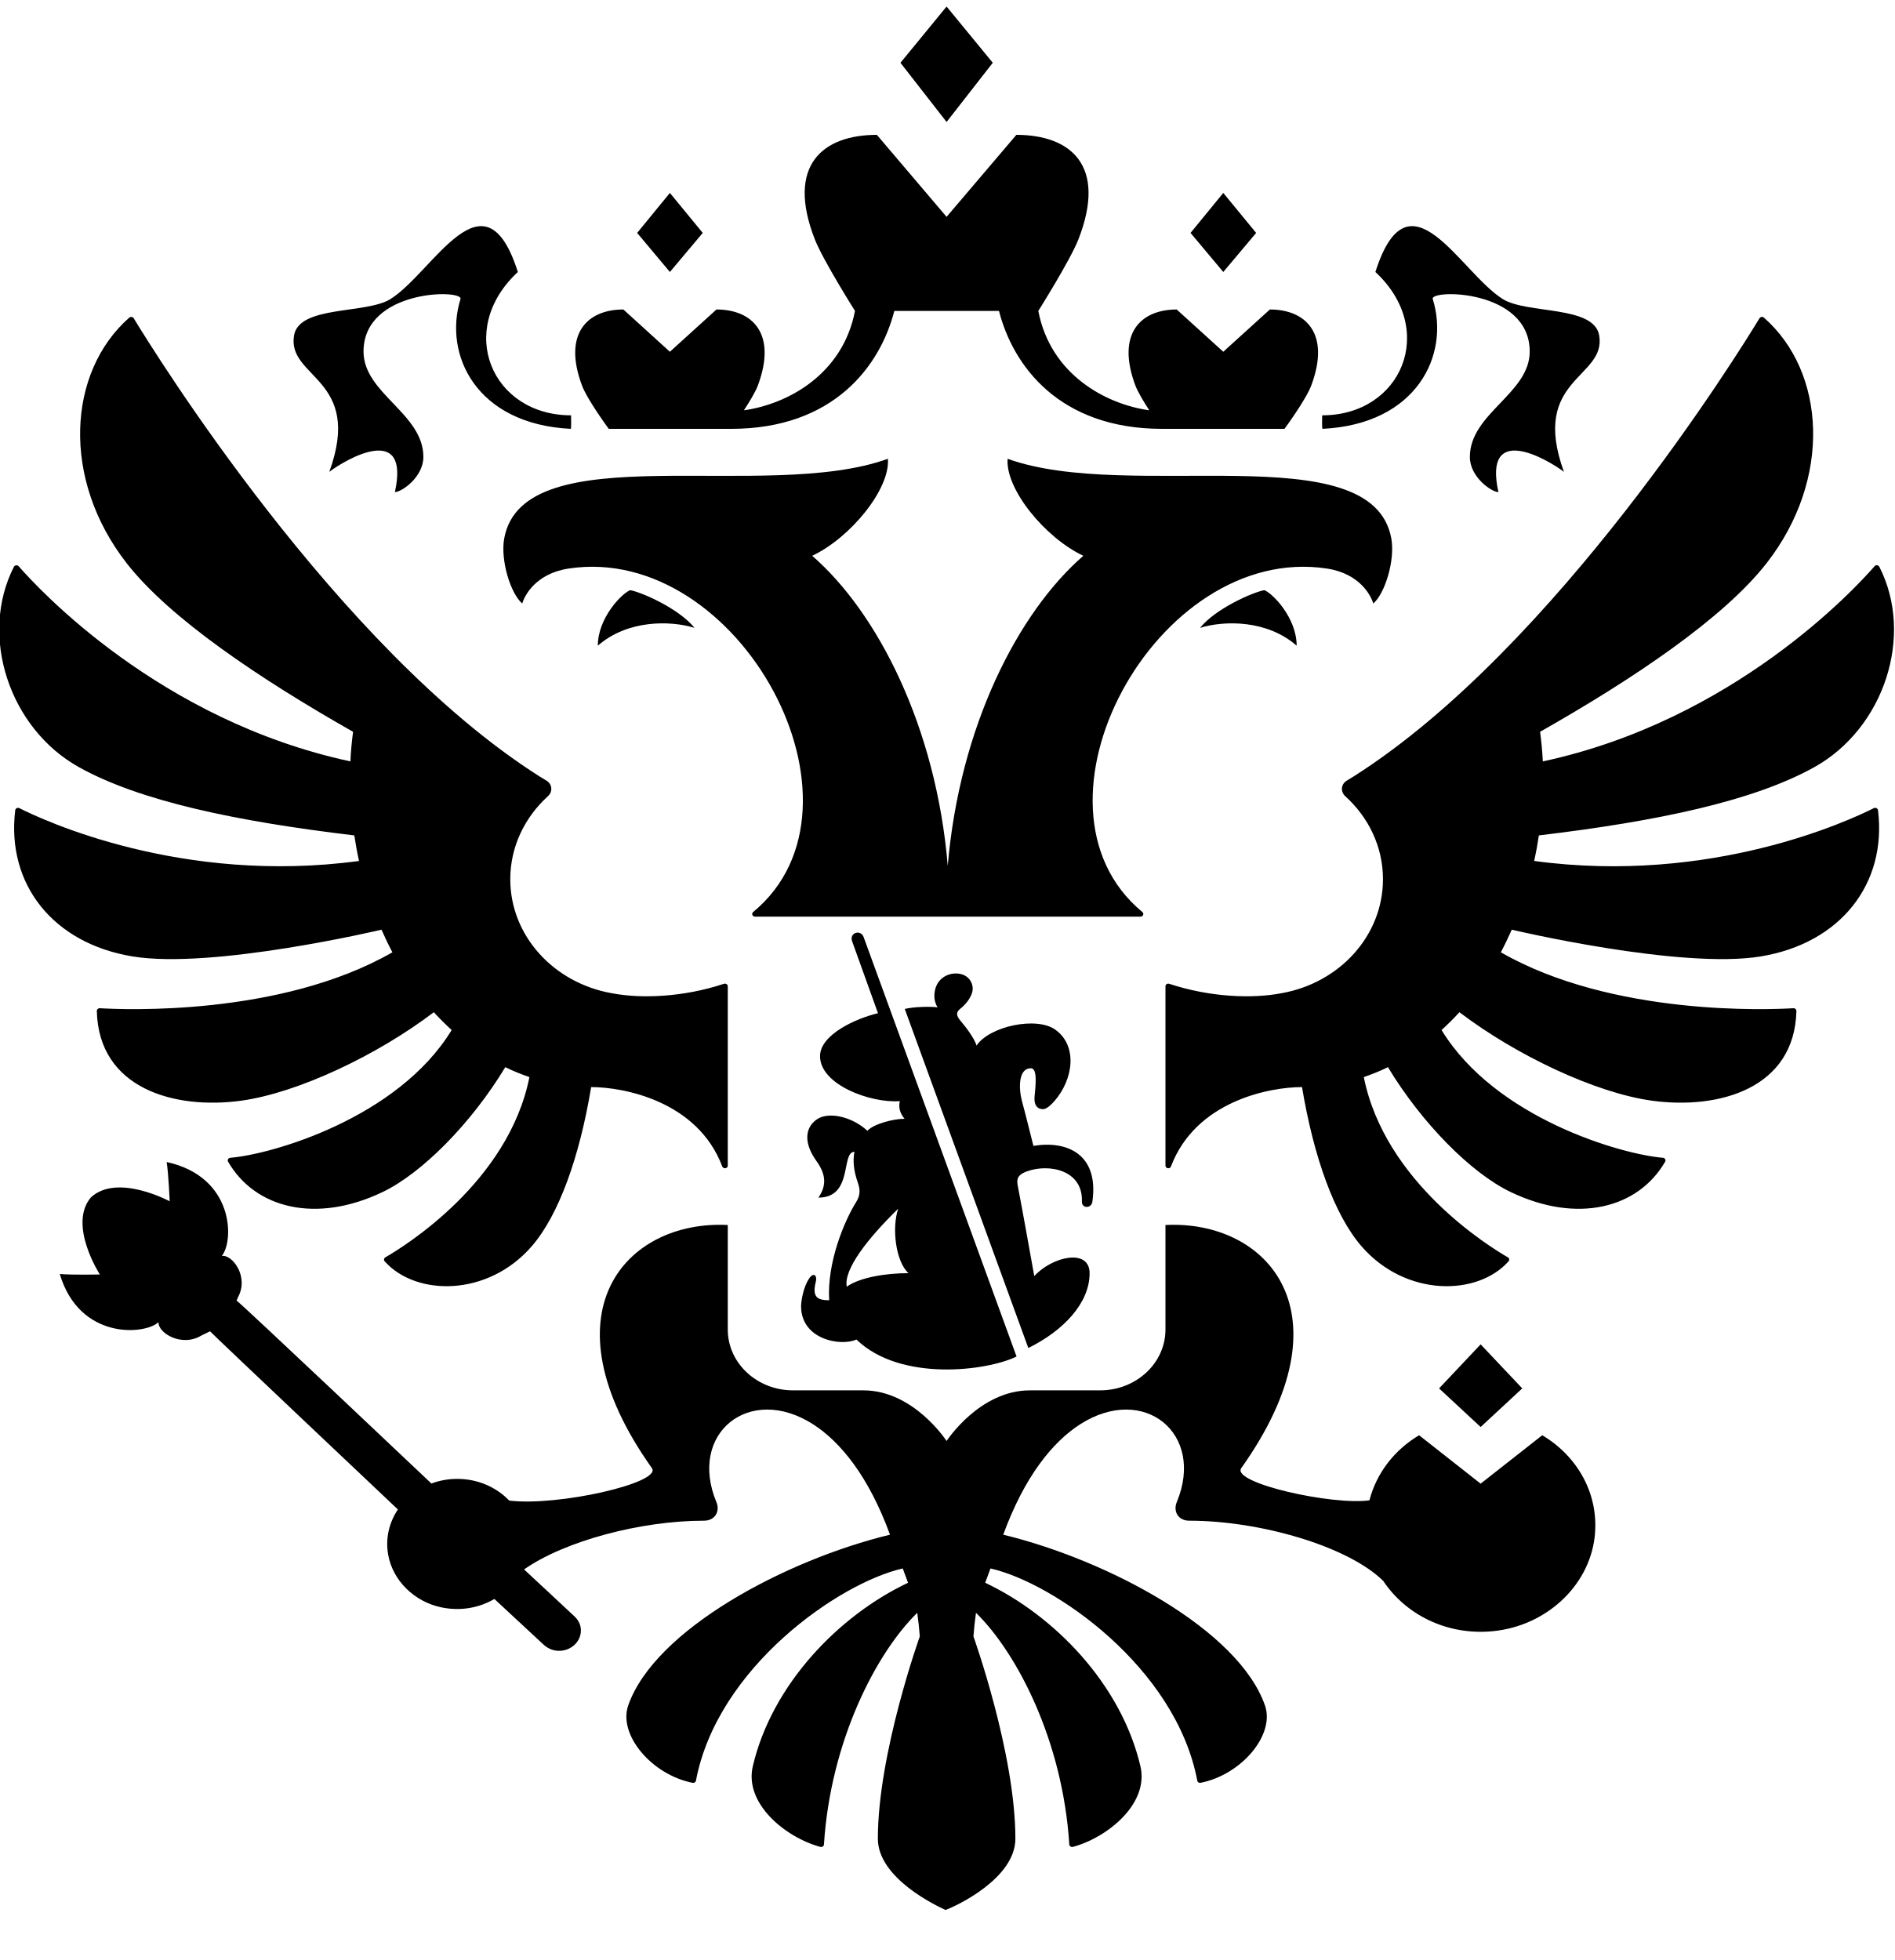
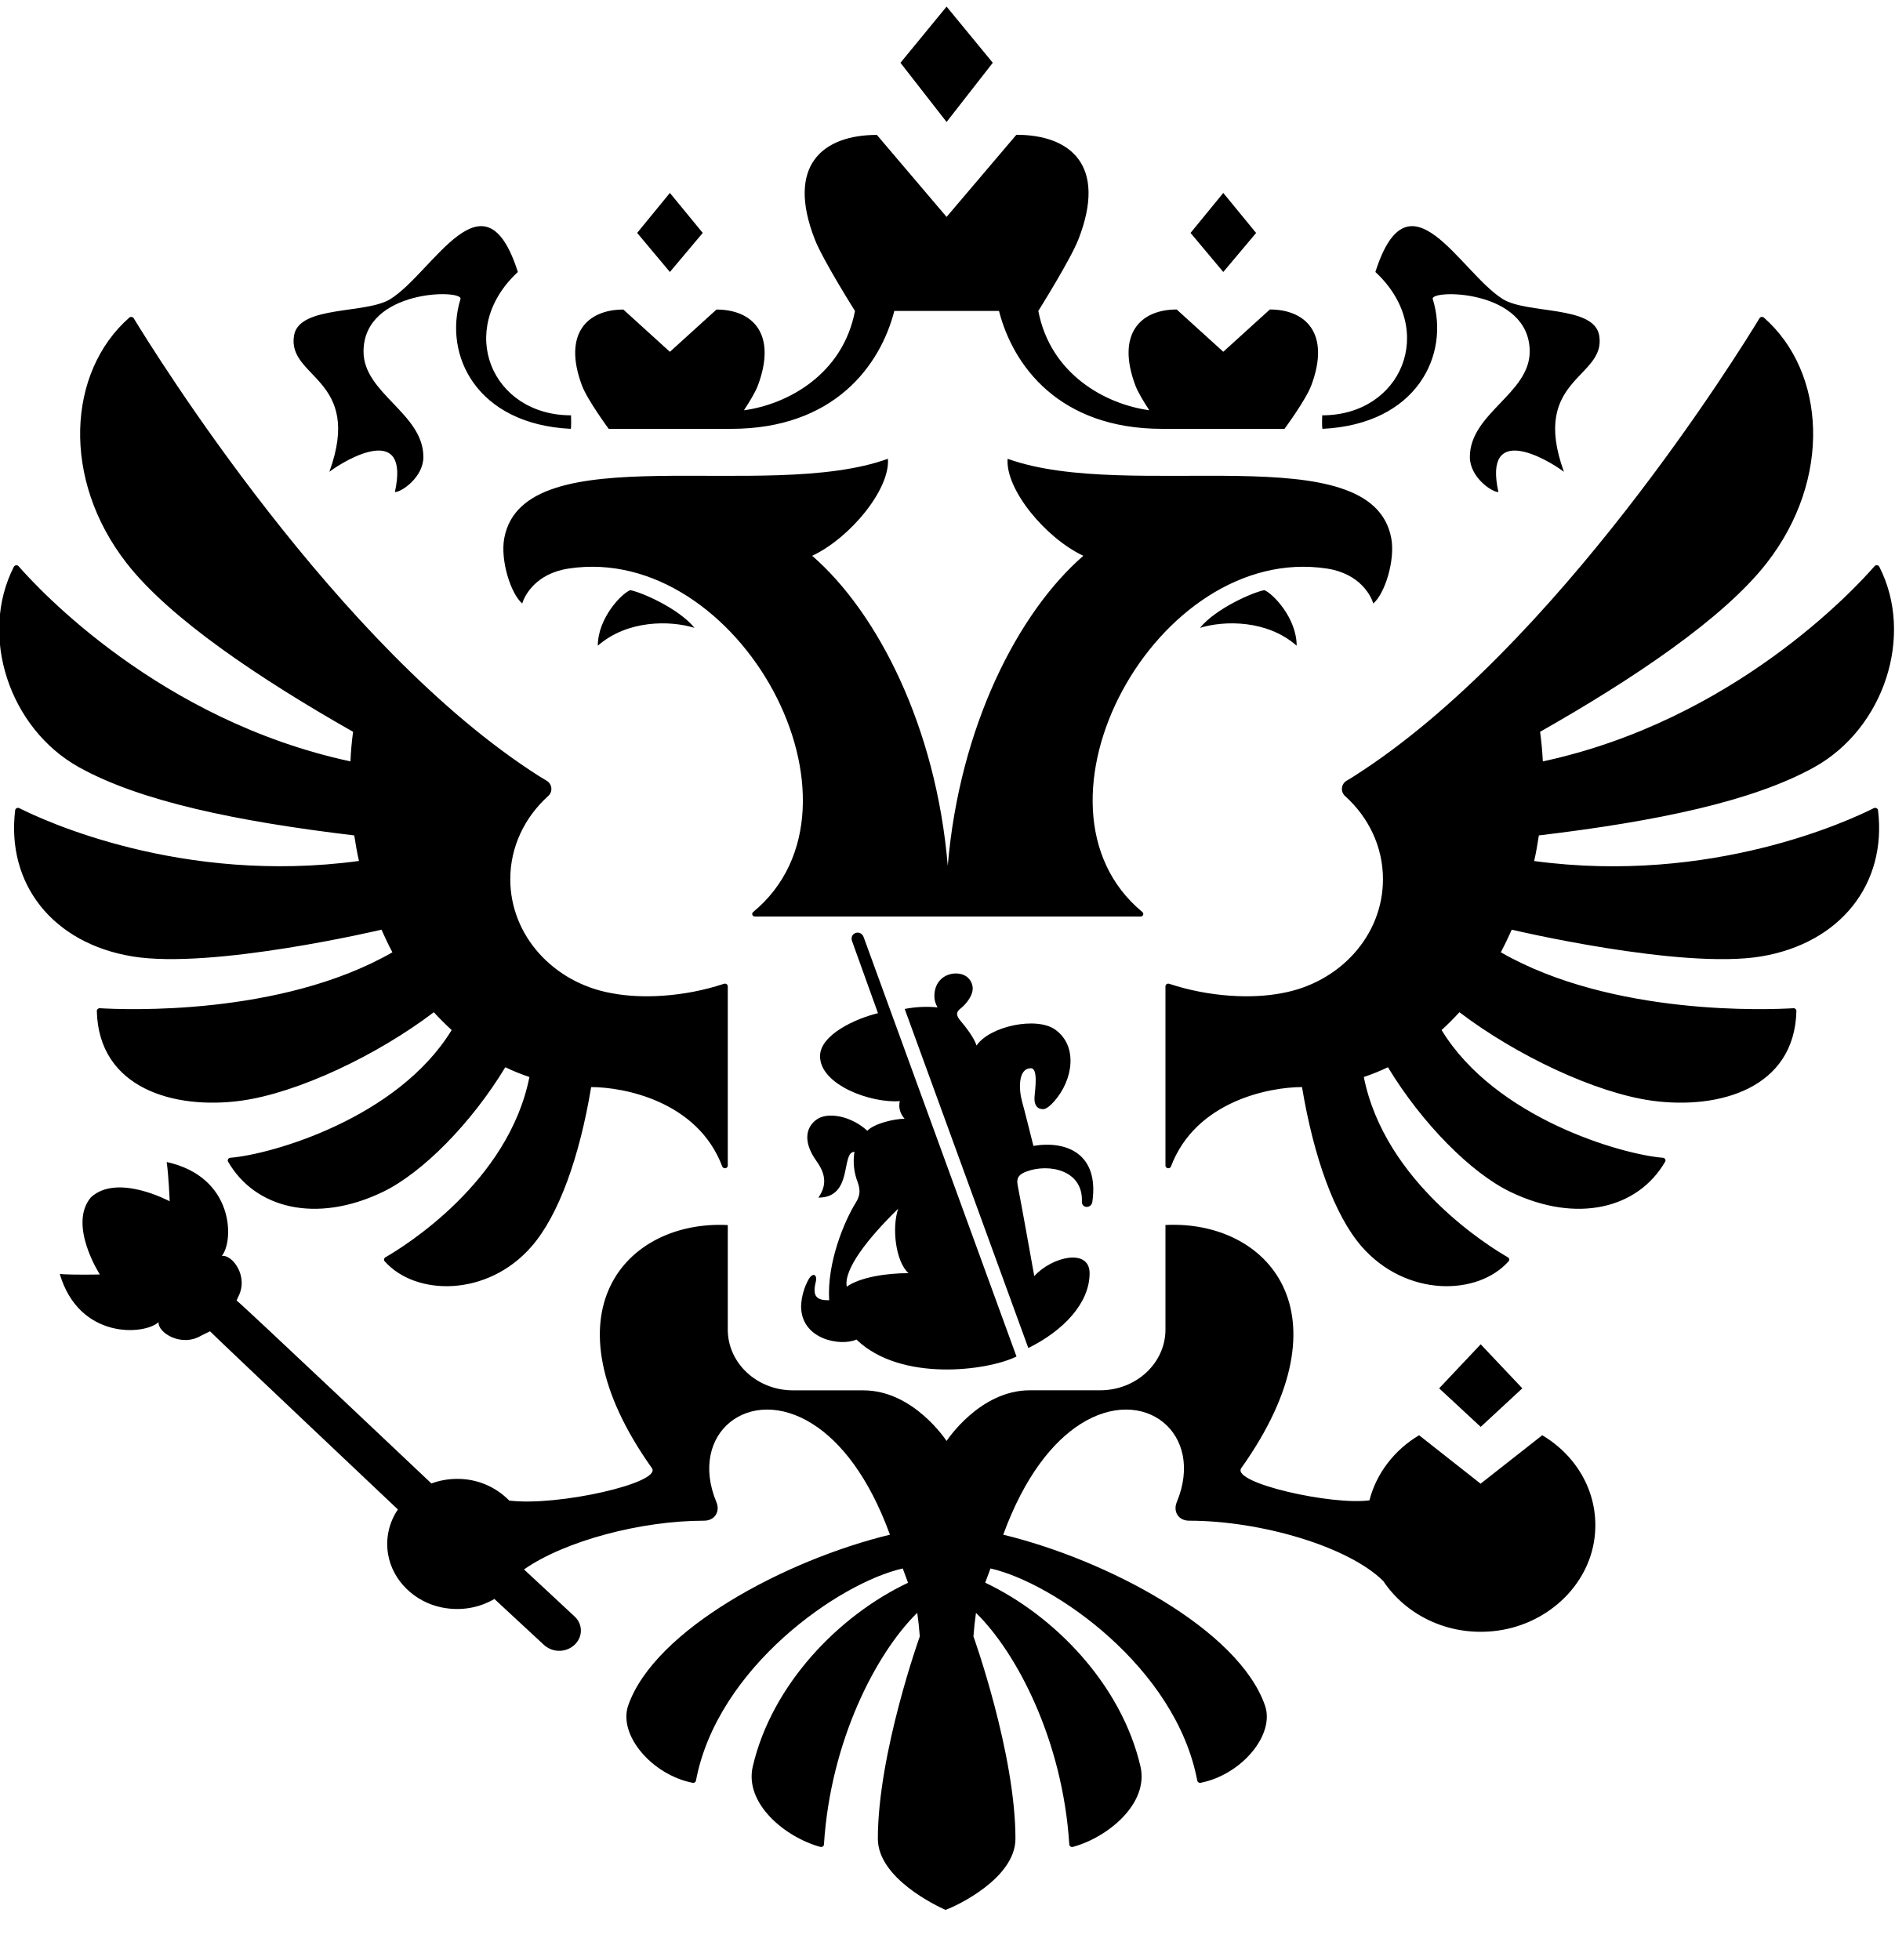
- <svg xmlns="http://www.w3.org/2000/svg" width="29px" height="30px" viewBox="0 0 29 30" version="1.1">
-   <defs />
-   <g id="Page-1" stroke="none" stroke-width="1" fill="none" fill-rule="evenodd">
-     <path d="M19.846,9.883 C19.393,9.486 18.741,9.495 18.367,9.61 C18.612,9.309 19.183,9.063 19.351,9.033 C19.479,9.081 19.846,9.458 19.846,9.883 Z M21.294,8.237 C20.996,6.642 17.289,7.699 15.422,7.022 C15.386,7.487 15.997,8.232 16.581,8.507 C15.583,9.374 14.687,11.119 14.506,13.251 C14.326,11.119 13.429,9.374 12.431,8.507 C13.015,8.232 13.626,7.487 13.59,7.022 C11.723,7.699 8.017,6.642 7.718,8.237 C7.655,8.575 7.817,9.089 7.993,9.237 C8.024,9.13 8.188,8.78 8.705,8.702 C11.316,8.307 13.497,12.332 11.528,13.959 C11.498,13.984 11.515,14.03 11.556,14.03 L17.457,14.03 C17.497,14.03 17.514,13.984 17.484,13.959 C15.515,12.332 17.696,8.307 20.307,8.702 C20.824,8.78 20.988,9.13 21.019,9.237 C21.195,9.089 21.357,8.575 21.294,8.237 Z M21.929,4.577 C21.882,4.426 23.413,4.422 23.413,5.381 C23.413,6.023 22.497,6.327 22.497,6.994 C22.497,7.304 22.831,7.532 22.934,7.532 C22.698,6.462 23.673,7.022 23.937,7.222 C23.413,5.783 24.592,5.792 24.476,5.132 C24.395,4.671 23.371,4.81 23,4.577 C22.342,4.163 21.564,2.552 21.051,4.163 C22.007,5.05 21.451,6.357 20.237,6.357 C20.237,6.357 20.23,6.548 20.242,6.564 C21.689,6.493 22.194,5.429 21.929,4.577 Z M5.04,7.222 C5.304,7.022 6.279,6.462 6.044,7.532 C6.146,7.532 6.48,7.304 6.48,6.994 C6.48,6.327 5.564,6.023 5.564,5.381 C5.564,4.422 7.095,4.426 7.048,4.577 C6.784,5.429 7.288,6.493 8.736,6.564 C8.746,6.548 8.74,6.357 8.74,6.357 C7.526,6.357 6.97,5.05 7.926,4.163 C7.413,2.552 6.635,4.163 5.977,4.577 C5.606,4.81 4.582,4.671 4.501,5.132 C4.386,5.792 5.564,5.783 5.04,7.222 Z M9.15,9.883 C9.604,9.486 10.256,9.495 10.63,9.61 C10.386,9.309 9.814,9.063 9.646,9.033 C9.518,9.081 9.15,9.458 9.15,9.883 Z M15.195,0.961 L14.488,0.1 L13.782,0.961 L14.488,1.867 L15.195,0.961 Z M19.226,3.565 L18.723,2.953 L18.222,3.565 L18.723,4.163 L19.226,3.565 Z M23.299,21.251 L22.662,20.577 L22.026,21.251 L22.662,21.842 L23.299,21.251 Z M10.756,3.565 L10.253,2.953 L9.752,3.565 L10.253,4.163 L10.756,3.565 Z M9.317,6.564 L11.19,6.564 C12.765,6.564 13.473,5.597 13.688,4.759 L15.29,4.759 C15.504,5.597 16.212,6.564 17.787,6.564 L19.66,6.564 C19.66,6.564 19.988,6.119 20.07,5.899 C20.366,5.107 19.988,4.737 19.436,4.737 L18.723,5.384 L18.01,4.737 C17.459,4.737 17.081,5.107 17.377,5.899 C17.415,6 17.505,6.149 17.59,6.28 C16.926,6.188 16.078,5.733 15.892,4.759 C15.892,4.759 16.383,3.979 16.506,3.663 C16.949,2.528 16.383,2.064 15.556,2.064 L14.488,3.319 L13.421,2.064 C12.594,2.064 12.028,2.528 12.471,3.663 C12.594,3.979 13.086,4.759 13.086,4.759 C12.899,5.733 12.051,6.188 11.386,6.28 C11.472,6.149 11.562,6 11.6,5.899 C11.895,5.107 11.518,4.737 10.966,4.737 L10.253,5.384 L9.541,4.737 C8.989,4.737 8.612,5.107 8.907,5.899 C8.989,6.119 9.317,6.564 9.317,6.564 Z M28.681,12.369 C28.319,12.552 26.199,13.546 23.482,13.178 C23.51,13.049 23.534,12.918 23.553,12.787 C25.361,12.571 26.831,12.264 27.768,11.743 C28.836,11.149 29.303,9.73 28.764,8.675 C28.75,8.648 28.711,8.643 28.692,8.666 C28.396,9.006 26.539,11.026 23.614,11.654 C23.606,11.501 23.592,11.35 23.572,11.201 C24.993,10.395 26.38,9.466 27.041,8.617 C28.04,7.334 27.948,5.696 26.998,4.862 C26.977,4.843 26.944,4.849 26.93,4.871 C26.63,5.367 23.816,9.915 20.726,11.879 C20.695,11.899 20.654,11.924 20.612,11.949 C20.524,12.003 20.514,12.118 20.59,12.187 C20.946,12.509 21.167,12.959 21.167,13.457 C21.167,14.325 20.499,15.046 19.615,15.202 C19.166,15.289 18.518,15.264 17.895,15.058 C17.867,15.049 17.838,15.068 17.838,15.096 L17.838,17.842 C17.838,17.886 17.906,17.897 17.922,17.855 C18.3,16.852 19.433,16.639 19.928,16.639 C20.107,17.711 20.425,18.599 20.839,19.076 C21.513,19.853 22.613,19.842 23.09,19.305 C23.106,19.286 23.101,19.257 23.079,19.245 C22.799,19.084 21.195,18.099 20.874,16.486 C21.001,16.442 21.125,16.393 21.243,16.334 C21.761,17.191 22.514,17.954 23.121,18.245 C24.14,18.734 25.072,18.496 25.486,17.781 C25.501,17.756 25.483,17.724 25.452,17.721 C24.822,17.671 22.888,17.117 22.064,15.766 C22.158,15.679 22.251,15.589 22.337,15.493 C23.199,16.149 24.417,16.729 25.289,16.848 C26.31,16.986 27.467,16.661 27.495,15.474 C27.495,15.45 27.474,15.43 27.449,15.432 C27.086,15.454 24.683,15.558 22.971,14.576 C23.031,14.463 23.086,14.348 23.138,14.23 C23.138,14.23 25.724,14.842 26.95,14.639 C28.168,14.438 28.882,13.53 28.744,12.401 C28.74,12.373 28.707,12.356 28.681,12.369 Z M5.839,14.23 C5.891,14.348 5.946,14.463 6.006,14.576 C4.294,15.558 1.893,15.454 1.528,15.432 C1.503,15.43 1.481,15.451 1.482,15.474 C1.51,16.661 2.667,16.986 3.687,16.848 C4.559,16.729 5.778,16.149 6.64,15.493 C6.727,15.589 6.818,15.679 6.913,15.766 C6.089,17.117 4.155,17.671 3.524,17.721 C3.494,17.724 3.476,17.756 3.491,17.781 C3.904,18.496 4.837,18.734 5.857,18.245 C6.463,17.954 7.216,17.191 7.734,16.334 C7.853,16.393 7.976,16.442 8.103,16.486 C7.782,18.099 6.178,19.084 5.898,19.245 C5.876,19.257 5.871,19.286 5.887,19.305 C6.364,19.842 7.465,19.853 8.138,19.076 C8.552,18.599 8.87,17.711 9.048,16.639 C9.544,16.639 10.677,16.852 11.055,17.855 C11.072,17.897 11.139,17.886 11.139,17.842 L11.139,15.096 C11.139,15.068 11.109,15.049 11.081,15.058 C10.459,15.264 9.811,15.289 9.362,15.202 C8.478,15.046 7.81,14.325 7.81,13.457 C7.81,12.959 8.032,12.509 8.387,12.186 C8.463,12.118 8.453,12.003 8.365,11.949 C8.323,11.924 8.281,11.899 8.25,11.879 C5.162,9.916 2.35,5.371 2.047,4.872 C2.033,4.849 1.999,4.844 1.978,4.862 C1.03,5.697 0.937,7.334 1.936,8.617 C2.596,9.466 3.984,10.395 5.404,11.201 C5.384,11.35 5.37,11.501 5.363,11.654 C2.44,11.026 0.584,9.009 0.286,8.667 C0.266,8.644 0.227,8.649 0.213,8.675 C-0.325,9.731 0.142,11.149 1.209,11.743 C2.146,12.264 3.615,12.571 5.423,12.787 C5.443,12.918 5.466,13.049 5.495,13.178 C2.781,13.545 0.661,12.554 0.297,12.37 C0.27,12.356 0.237,12.373 0.233,12.402 C0.096,13.531 0.809,14.438 2.027,14.639 C3.252,14.842 5.839,14.23 5.839,14.23 Z M22.662,22.709 L21.72,21.968 C21.344,22.192 21.067,22.547 20.96,22.964 C20.393,23.044 18.847,22.7 18.997,22.473 C20.692,20.09 19.396,18.671 17.838,18.75 L17.838,20.35 C17.838,20.864 17.39,21.281 16.837,21.281 L15.762,21.281 C14.991,21.281 14.488,22.056 14.488,22.056 C14.488,22.056 13.986,21.281 13.215,21.281 L12.139,21.281 C11.586,21.281 11.139,20.864 11.139,20.35 L11.139,18.75 C9.582,18.671 8.285,20.09 9.979,22.473 C10.128,22.698 8.54,23.059 7.794,22.968 C7.598,22.764 7.315,22.636 6.998,22.636 C6.858,22.636 6.725,22.661 6.603,22.707 C6.603,22.707 3.674,19.934 3.621,19.907 L3.645,19.851 C3.812,19.539 3.556,19.199 3.395,19.223 C3.582,18.998 3.591,18.013 2.551,17.786 C2.581,17.983 2.597,18.387 2.597,18.387 C2.597,18.387 1.794,17.953 1.391,18.328 C1.037,18.747 1.528,19.507 1.528,19.507 C1.528,19.507 1.117,19.517 0.915,19.5 C1.213,20.507 2.211,20.436 2.427,20.237 C2.413,20.397 2.774,20.626 3.08,20.443 L3.215,20.377 C3.238,20.409 6.09,23.104 6.09,23.104 C5.96,23.298 5.897,23.537 5.94,23.791 C6.008,24.189 6.339,24.518 6.762,24.604 C7.061,24.664 7.341,24.606 7.567,24.474 L8.322,25.175 C8.389,25.236 8.48,25.274 8.581,25.267 C8.766,25.254 8.904,25.104 8.89,24.933 C8.884,24.855 8.845,24.789 8.79,24.738 C8.778,24.725 8.021,24.022 8.021,24.022 C8.645,23.585 9.809,23.276 10.774,23.276 C10.944,23.276 11.024,23.132 10.965,22.992 C10.528,21.94 11.469,21.178 12.441,21.798 C12.866,22.069 13.297,22.601 13.622,23.49 C12.025,23.877 10.021,24.942 9.615,26.104 C9.459,26.553 9.975,27.165 10.601,27.288 C10.625,27.293 10.648,27.278 10.652,27.255 C10.979,25.52 12.846,24.227 13.817,24.007 C13.865,24.138 13.849,24.096 13.898,24.226 C12.841,24.726 11.815,25.781 11.522,27.035 C11.388,27.609 12.028,28.127 12.557,28.269 C12.584,28.276 12.61,28.257 12.611,28.232 C12.712,26.646 13.412,25.299 14.039,24.686 C14.056,24.804 14.069,24.925 14.078,25.047 C14.078,25.047 13.436,26.837 13.436,28.143 C13.436,28.75 14.339,29.174 14.472,29.234 C14.639,29.174 15.541,28.75 15.541,28.143 C15.541,26.837 14.899,25.047 14.899,25.047 C14.908,24.925 14.921,24.804 14.938,24.686 C15.565,25.299 16.266,26.645 16.366,28.231 C16.367,28.257 16.394,28.276 16.42,28.269 C16.949,28.127 17.589,27.609 17.455,27.035 C17.162,25.781 16.137,24.726 15.079,24.226 C15.127,24.096 15.111,24.138 15.16,24.007 C16.132,24.227 17.997,25.52 18.325,27.255 C18.329,27.278 18.352,27.293 18.375,27.288 C19.001,27.165 19.518,26.553 19.361,26.104 C18.956,24.942 16.951,23.877 15.355,23.49 C15.68,22.601 16.111,22.069 16.536,21.798 C17.508,21.178 18.449,21.94 18.011,22.992 C17.953,23.132 18.032,23.276 18.202,23.276 C19.295,23.276 20.64,23.671 21.173,24.2 C21.513,24.71 22.142,25.037 22.852,24.967 C23.658,24.888 24.315,24.283 24.406,23.534 C24.485,22.878 24.146,22.289 23.605,21.968 L22.662,22.709 Z M15.715,17.93 C16.051,17.806 16.577,17.906 16.559,18.391 C16.555,18.501 16.709,18.501 16.72,18.389 C16.821,17.663 16.33,17.454 15.817,17.539 C15.753,17.289 15.701,17.071 15.642,16.855 C15.594,16.68 15.577,16.351 15.779,16.351 C15.889,16.351 15.845,16.657 15.834,16.789 C15.825,16.904 15.867,16.974 15.961,16.977 C16.019,16.98 16.092,16.905 16.136,16.856 C16.429,16.523 16.498,16.009 16.153,15.761 C15.865,15.553 15.144,15.708 14.946,16.004 C14.916,15.892 14.773,15.708 14.704,15.628 C14.638,15.549 14.62,15.496 14.713,15.427 C14.756,15.393 14.888,15.263 14.888,15.128 C14.888,15.048 14.826,14.9 14.629,14.9 C14.474,14.9 14.301,15.008 14.301,15.247 C14.301,15.301 14.314,15.358 14.349,15.419 C14.251,15.403 13.984,15.409 13.848,15.443 L15.739,20.633 C16.28,20.366 16.677,19.943 16.677,19.489 C16.677,19.102 16.107,19.23 15.83,19.532 C15.741,19.042 15.662,18.589 15.575,18.137 C15.552,18.012 15.615,17.968 15.715,17.93 Z M13.041,14.404 L13.438,15.508 C13.098,15.589 12.551,15.837 12.551,16.166 C12.551,16.603 13.325,16.888 13.772,16.854 C13.75,16.954 13.775,17.042 13.845,17.124 C13.683,17.124 13.376,17.199 13.276,17.308 C13.038,17.087 12.667,17.006 12.491,17.141 C12.313,17.276 12.308,17.506 12.493,17.766 C12.622,17.945 12.671,18.123 12.526,18.331 C13.065,18.331 12.866,17.63 13.078,17.63 C13.05,17.766 13.067,17.923 13.128,18.097 C13.169,18.213 13.169,18.296 13.099,18.407 C12.925,18.686 12.655,19.324 12.691,19.902 C12.514,19.901 12.425,19.858 12.487,19.616 C12.51,19.527 12.455,19.462 12.381,19.573 C12.3,19.695 12.261,19.904 12.261,19.993 C12.261,20.508 12.874,20.611 13.108,20.503 C13.784,21.157 15.113,20.983 15.559,20.763 L13.218,14.342 C13.17,14.22 12.999,14.278 13.041,14.404 Z M12.96,19.694 C12.911,19.43 13.279,18.957 13.747,18.501 C13.647,18.798 13.709,19.31 13.905,19.487 C13.565,19.487 13.162,19.55 12.96,19.694 L12.96,19.694 Z" id="Symbol,-Version-4.2" fill="#000000" />
-   </g>
+ <svg xmlns="http://www.w3.org/2000/svg" width="29" height="30" viewBox="0 0 29 30">
+   <path d="M19.846 9.883c-.453-.397-1.105-.388-1.48-.273.246-.3.817-.547.985-.577.128.048.495.425.495.85zm1.448-1.646c-.298-1.595-4.005-.538-5.872-1.215-.036.465.575 1.21 1.159 1.485-.998.867-1.894 2.612-2.075 4.744-.18-2.132-1.077-3.877-2.075-4.744.584-.275 1.195-1.02 1.159-1.485-1.867.677-5.573-.38-5.872 1.215-.063.338.1.852.275 1 .031-.107.195-.457.712-.535 2.611-.395 4.792 3.63 2.823 5.257-.03.025-.013.07.028.07h5.9c.04 0 .058-.045.028-.07-1.969-1.627.212-5.652 2.823-5.257.517.078.68.428.712.535.176-.148.338-.662.275-1zm.635-3.66c-.047-.15 1.484-.155 1.484.804 0 .642-.916.946-.916 1.613 0 .31.334.538.437.538-.236-1.07.74-.51 1.003-.31-.524-1.44.655-1.43.539-2.09-.081-.461-1.105-.322-1.476-.555-.658-.414-1.436-2.025-1.949-.414.956.887.4 2.194-.814 2.194 0 0-.007.191.005.207 1.447-.071 1.952-1.135 1.687-1.987zM5.04 7.222c.264-.2 1.239-.76 1.004.31.102 0 .436-.228.436-.538 0-.667-.916-.971-.916-1.613 0-.959 1.53-.955 1.484-.804-.264.852.24 1.916 1.688 1.987.01-.016.004-.207.004-.207-1.214 0-1.77-1.307-.814-2.194-.513-1.611-1.291 0-1.95.414-.37.233-1.394.094-1.475.555-.115.66 1.063.65.54 2.09zm4.11 2.661c.454-.397 1.106-.388 1.48-.273-.244-.3-.816-.547-.984-.577-.128.048-.496.425-.496.85zM15.195.961l-.707-.86-.706.86.706.906.707-.906zm4.03 2.604l-.502-.612-.501.612.501.598.503-.598zM23.3 21.25l-.637-.674-.636.674.636.59.637-.59zM10.756 3.565l-.503-.612-.501.612.501.598.503-.598zM9.317 6.564h1.873c1.575 0 2.283-.967 2.498-1.805h1.602c.214.838.922 1.805 2.497 1.805h1.873s.328-.445.41-.665c.296-.792-.082-1.162-.634-1.162l-.713.647-.713-.647c-.551 0-.929.37-.633 1.162.038.101.128.25.213.38-.664-.09-1.512-.546-1.698-1.52 0 0 .49-.78.614-1.096.443-1.135-.123-1.6-.95-1.6L14.488 3.32l-1.067-1.255c-.827 0-1.393.464-.95 1.599.123.316.615 1.096.615 1.096-.187.974-1.035 1.43-1.7 1.52.086-.13.176-.279.214-.38.295-.792-.082-1.162-.634-1.162l-.713.647-.712-.647c-.552 0-.93.37-.634 1.162.082.22.41.665.41.665zm19.364 5.805c-.362.183-2.482 1.177-5.2.81.03-.13.052-.261.072-.392 1.808-.216 3.278-.523 4.215-1.044 1.068-.594 1.535-2.013.996-3.068-.014-.027-.053-.032-.072-.01-.296.34-2.153 2.36-5.078 2.989a5.404 5.404 0 0 0-.042-.453c1.421-.806 2.808-1.735 3.469-2.584.999-1.283.907-2.92-.043-3.755a.045.045 0 0 0-.068.009c-.3.496-3.114 5.044-6.204 7.008-.03.02-.072.045-.114.07a.146.146 0 0 0-.022.238c.356.322.577.772.577 1.27 0 .868-.668 1.589-1.552 1.745-.449.087-1.097.062-1.72-.144-.028-.009-.057.01-.057.038v2.746c0 .044.068.055.084.013.378-1.003 1.51-1.216 2.006-1.216.179 1.072.497 1.96.91 2.437.675.777 1.775.766 2.252.229a.039.039 0 0 0-.01-.06c-.281-.161-1.885-1.146-2.206-2.76.127-.043.25-.092.369-.15.518.856 1.271 1.619 1.878 1.91 1.019.489 1.951.251 2.365-.464.015-.025-.003-.057-.034-.06-.63-.05-2.564-.604-3.388-1.955a3.96 3.96 0 0 0 .273-.273c.862.656 2.08 1.236 2.952 1.355 1.021.138 2.178-.187 2.206-1.374 0-.024-.02-.044-.046-.042-.363.022-2.766.126-4.478-.856a5.42 5.42 0 0 0 .167-.346s2.586.612 3.812.41c1.218-.202 1.932-1.11 1.794-2.24-.004-.027-.037-.044-.063-.03zM5.839 14.23c.052.118.107.233.167.346-1.712.982-4.113.878-4.478.856-.025-.002-.047.019-.046.042.028 1.187 1.185 1.512 2.205 1.374.872-.119 2.091-.699 2.953-1.355.087.096.178.186.273.273-.824 1.35-2.758 1.905-3.389 1.955-.03.003-.048.035-.033.06.413.715 1.346.953 2.366.464.606-.291 1.36-1.054 1.877-1.91.119.058.242.107.369.15-.321 1.614-1.925 2.599-2.205 2.76a.04.04 0 0 0-.011.06c.477.537 1.578.548 2.251-.229.414-.477.732-1.365.91-2.437.496 0 1.629.213 2.007 1.216.017.042.084.031.084-.013v-2.746c0-.028-.03-.047-.058-.038-.622.206-1.27.231-1.719.144-.884-.156-1.552-.877-1.552-1.745 0-.498.222-.948.577-1.27a.145.145 0 0 0-.022-.238 5.396 5.396 0 0 1-.115-.07C5.162 9.916 2.35 5.37 2.047 4.872a.046.046 0 0 0-.069-.01c-.948.835-1.04 2.472-.042 3.755.66.85 2.048 1.778 3.468 2.584-.02.15-.034.3-.04.453C2.44 11.026.583 9.009.285 8.667c-.02-.023-.06-.018-.073.008-.538 1.056-.07 2.474.996 3.068.937.521 2.406.828 4.214 1.044.02.13.043.262.072.391-2.714.367-4.834-.624-5.198-.808-.027-.014-.06.003-.064.032-.137 1.13.576 2.036 1.794 2.237 1.225.203 3.812-.409 3.812-.409zm16.823 8.48l-.942-.742c-.376.224-.653.58-.76.996-.567.08-2.113-.264-1.963-.491 1.695-2.383.399-3.802-1.159-3.723v1.6c0 .514-.448.93-1 .93h-1.076c-.771 0-1.274.776-1.274.776s-.502-.775-1.273-.775h-1.076c-.553 0-1-.417-1-.93v-1.6c-1.557-.08-2.854 1.339-1.16 3.722.15.225-1.44.586-2.185.495a1.102 1.102 0 0 0-.796-.332c-.14 0-.273.025-.395.07 0 0-2.929-2.772-2.982-2.8l.024-.055c.167-.312-.089-.652-.25-.628.187-.225.196-1.21-.844-1.437.03.197.046.601.046.601s-.803-.434-1.206-.06c-.354.42.137 1.18.137 1.18s-.41.01-.613-.007c.298 1.007 1.296.936 1.512.737-.014.16.347.389.653.206l.135-.066c.023.032 2.875 2.727 2.875 2.727a.937.937 0 0 0-.15.687c.068.398.399.727.822.813.299.06.58.002.805-.13l.755.7c.067.062.158.1.26.093.184-.013.322-.163.308-.334a.296.296 0 0 0-.1-.195c-.012-.013-.77-.716-.77-.716.625-.437 1.789-.746 2.754-.746.17 0 .25-.144.191-.284-.437-1.052.504-1.814 1.476-1.194.425.27.856.803 1.18 1.692-1.596.387-3.6 1.452-4.006 2.614-.156.45.36 1.06.986 1.184a.042.042 0 0 0 .051-.033c.327-1.735 2.194-3.028 3.165-3.248l.081.219c-1.057.5-2.083 1.555-2.376 2.81-.134.573.506 1.091 1.035 1.233.027.007.053-.012.054-.037.1-1.586.801-2.933 1.428-3.546.017.118.03.239.039.361 0 0-.642 1.79-.642 3.096 0 .607.903 1.031 1.036 1.09.167-.059 1.07-.483 1.07-1.09 0-1.306-.643-3.096-.643-3.096a5.09 5.09 0 0 1 .039-.36c.627.612 1.328 1.958 1.428 3.544a.043.043 0 0 0 .054.038c.529-.142 1.169-.66 1.035-1.234-.293-1.254-1.318-2.309-2.376-2.81l.081-.218c.972.22 2.837 1.513 3.165 3.248a.043.043 0 0 0 .05.033c.626-.123 1.143-.735.986-1.184-.405-1.162-2.41-2.227-4.006-2.614.325-.889.756-1.421 1.18-1.692.973-.62 1.914.142 1.476 1.194-.058.14.021.284.191.284 1.093 0 2.438.395 2.97.924.341.51.97.837 1.68.767.806-.079 1.463-.684 1.554-1.433.08-.656-.26-1.245-.801-1.566l-.943.741zm-6.947-4.78c.336-.124.862-.024.844.461-.004.11.15.11.161-.002.101-.726-.39-.935-.903-.85-.064-.25-.116-.468-.175-.684-.048-.175-.065-.504.137-.504.11 0 .066.306.055.438-.009.115.033.185.127.188.058.003.131-.072.175-.121.293-.333.362-.847.017-1.095-.288-.208-1.009-.053-1.207.243-.03-.112-.173-.296-.242-.376-.066-.079-.084-.132.009-.201.043-.034.175-.164.175-.3 0-.08-.062-.227-.259-.227-.155 0-.328.108-.328.347 0 .054.013.11.048.172a1.751 1.751 0 0 0-.502.024l1.892 5.19c.541-.267.938-.69.938-1.144 0-.387-.57-.259-.847.043-.089-.49-.168-.943-.255-1.395-.023-.125.04-.17.14-.207zm-2.674-3.526l.397 1.104c-.34.081-.887.33-.887.658 0 .437.774.722 1.221.688-.022.1.003.188.073.27-.162 0-.469.075-.57.184-.237-.221-.608-.302-.784-.167-.178.135-.183.365.002.625.13.18.178.357.033.565.539 0 .34-.701.552-.701a.887.887 0 0 0 .05.467c.04.116.04.199-.029.31-.174.279-.444.917-.408 1.495-.177 0-.266-.044-.204-.286.023-.09-.032-.154-.106-.043a.928.928 0 0 0-.12.42c0 .515.613.618.847.51.676.654 2.005.48 2.45.26l-2.34-6.421c-.048-.122-.22-.064-.177.062zm-.081 5.29c-.049-.264.32-.737.787-1.193-.1.297-.038.81.158.986-.34 0-.743.063-.945.207z" fill="#000" fill-rule="evenodd" />
</svg>
